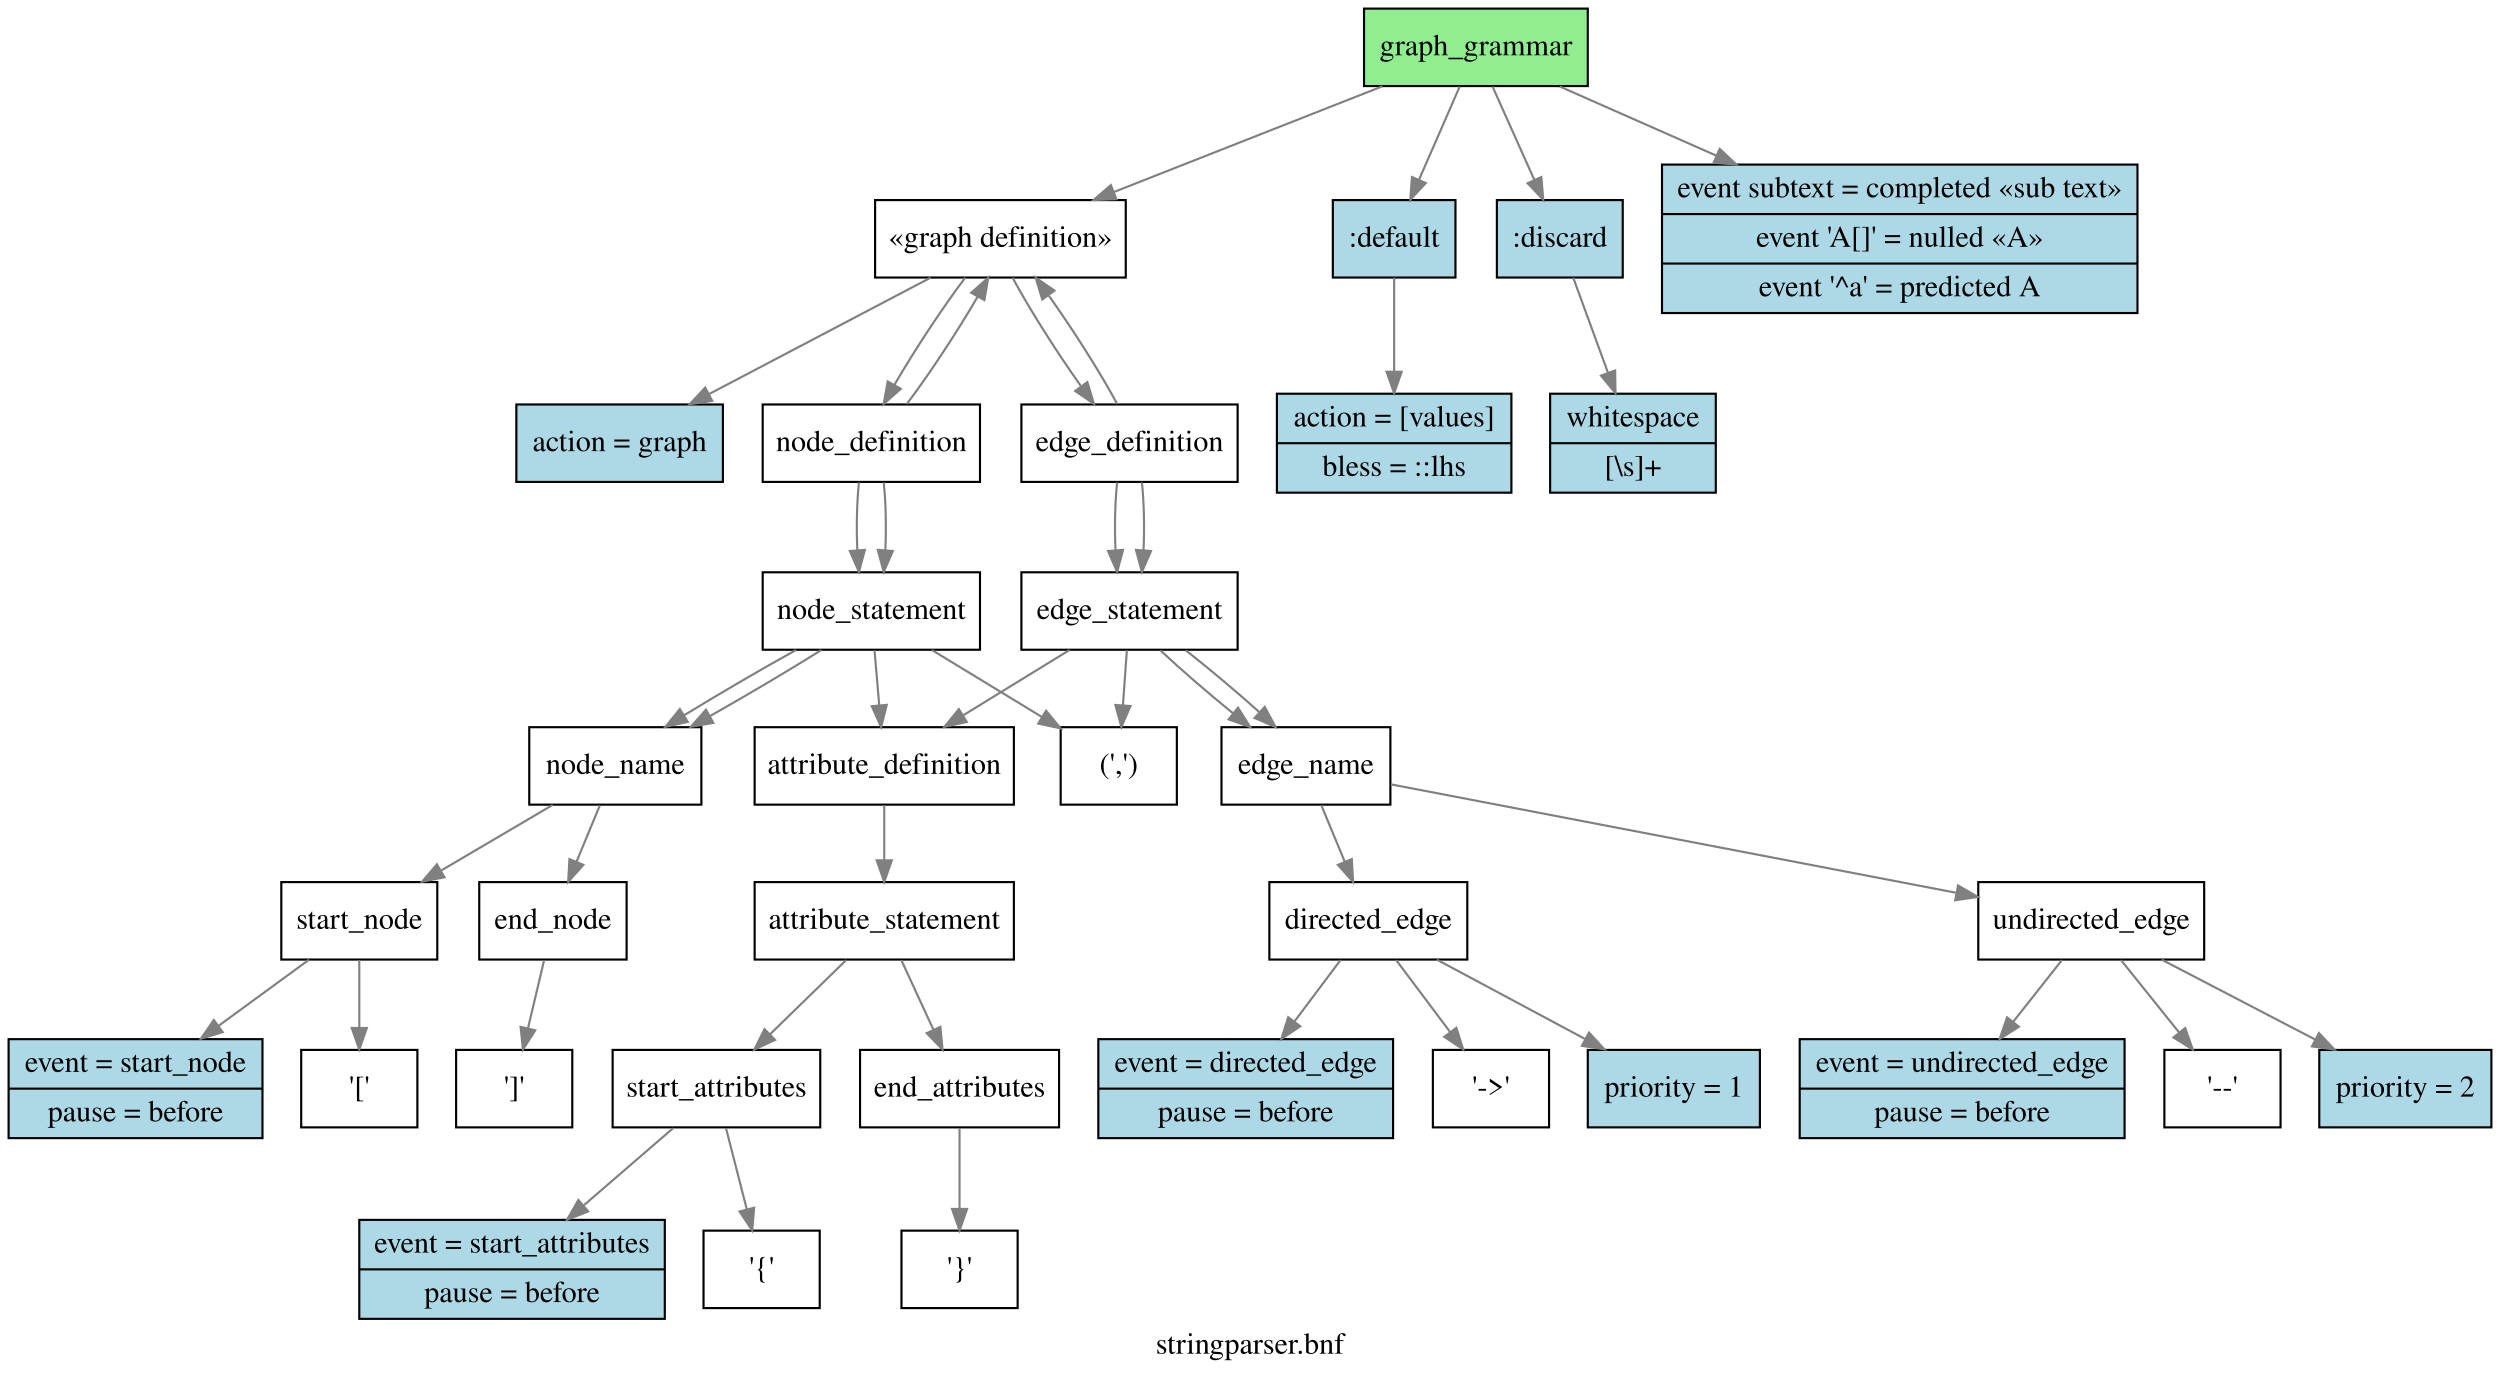
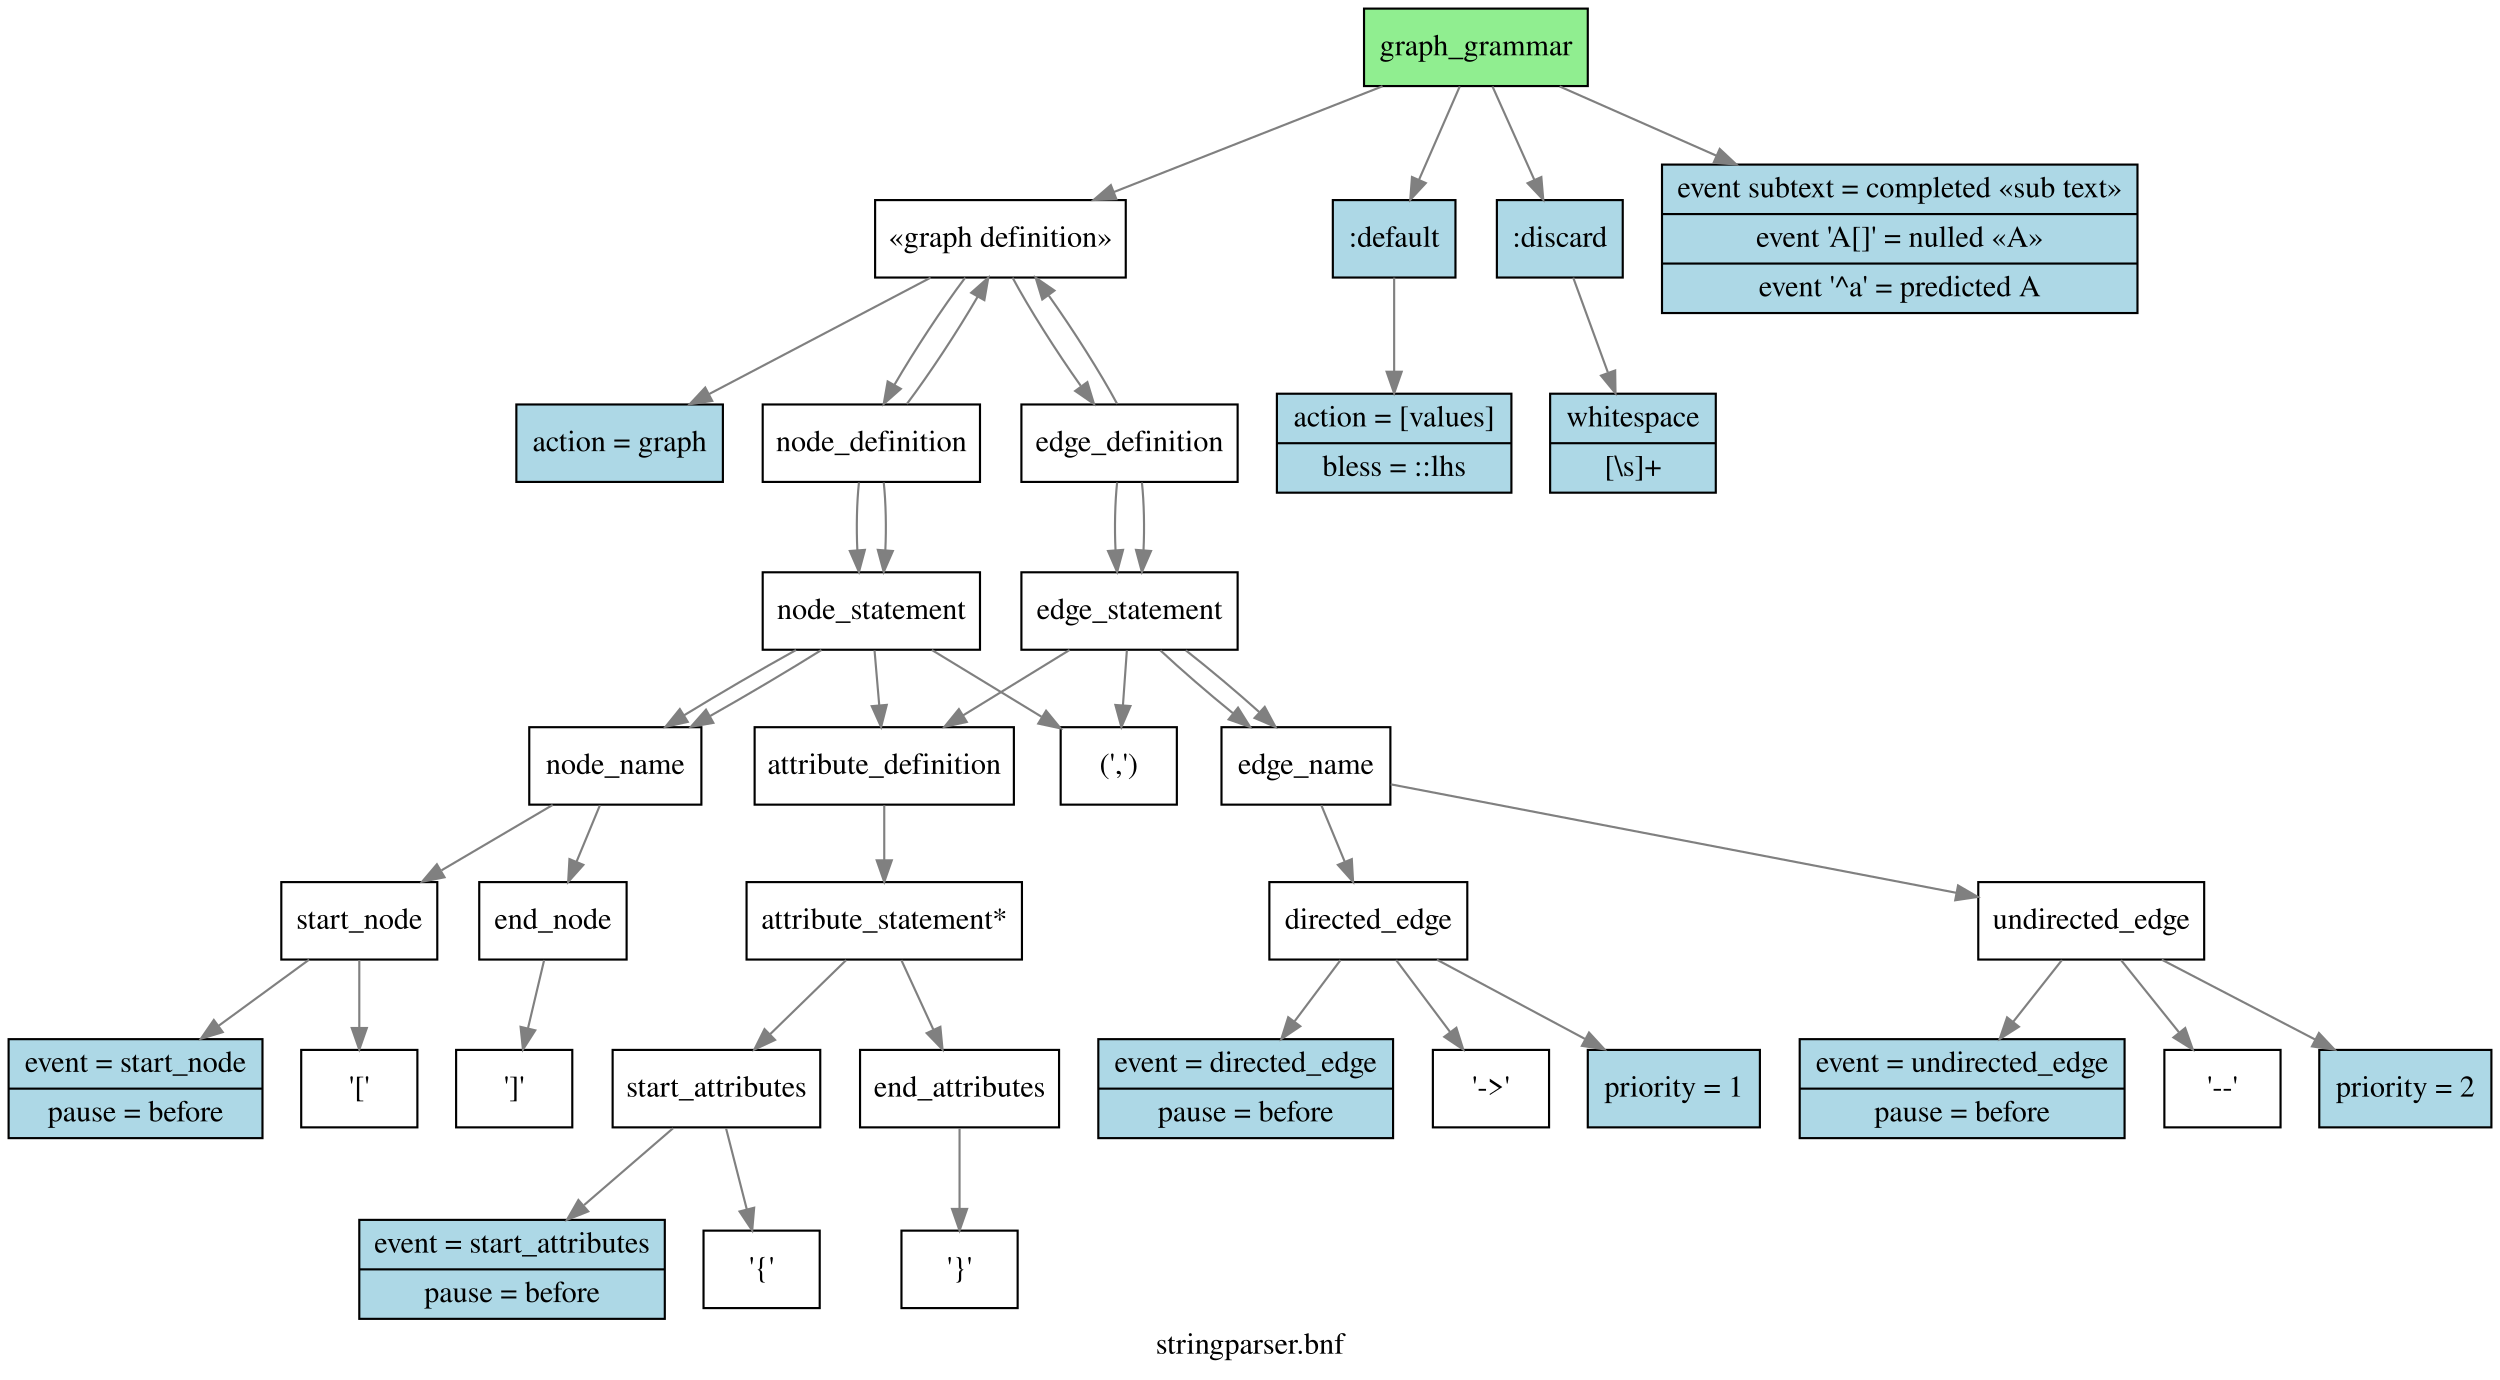
<svg xmlns="http://www.w3.org/2000/svg" width="1162pt" height="641pt" viewBox="0.00 0.00 1162.00 641.00">
  <g id="graph0" class="graph" transform="scale(1 1) rotate(0) translate(4 637)">
    <polygon fill="white" stroke="white" points="-4,5 -4,-637 1159,-637 1159,5 -4,5" />
    <text text-anchor="middle" x="577" y="-7.8" font-family="Times,serif" font-size="14.00">stringparser.bnf</text>
    <g id="node1" class="node">
      <polygon fill="lightgreen" stroke="black" points="734,-633 630,-633 630,-597 734,-597 734,-633" />
      <text text-anchor="middle" x="682" y="-611.3" font-family="Times,serif" font-size="14.00">graph_grammar</text>
    </g>
    <g id="node2" class="node">
      <polygon fill="none" stroke="black" points="519.25,-544 402.75,-544 402.75,-508 519.25,-508 519.25,-544" />
      <text text-anchor="middle" x="461" y="-522.3" font-family="Times,serif" font-size="14.00">«graph definition»</text>
    </g>
    <g id="edge1" class="edge">
      <path fill="none" stroke="grey" d="M638.601,-596.915C602.793,-582.819 551.854,-562.766 513.706,-547.748" />
      <polygon fill="grey" stroke="grey" points="514.887,-544.452 504.3,-544.046 512.322,-550.965 514.887,-544.452" />
    </g>
    <g id="node31" class="node">
      <polygon fill="lightblue" stroke="black" points="672.5,-544 615.5,-544 615.5,-508 672.5,-508 672.5,-544" />
      <text text-anchor="middle" x="644" y="-522.3" font-family="Times,serif" font-size="14.00">:default</text>
    </g>
    <g id="edge38" class="edge">
      <path fill="none" stroke="grey" d="M674.492,-596.812C669.08,-584.419 661.674,-567.463 655.516,-553.365" />
      <polygon fill="grey" stroke="grey" points="658.702,-551.916 651.492,-544.153 652.287,-554.718 658.702,-551.916" />
    </g>
    <g id="node33" class="node">
      <polygon fill="lightblue" stroke="black" points="750.25,-544 691.75,-544 691.75,-508 750.25,-508 750.25,-544" />
      <text text-anchor="middle" x="721" y="-522.3" font-family="Times,serif" font-size="14.00">:discard</text>
    </g>
    <g id="edge40" class="edge">
      <path fill="none" stroke="grey" d="M689.705,-596.812C695.26,-584.419 702.861,-567.463 709.181,-553.365" />
      <polygon fill="grey" stroke="grey" points="712.414,-554.71 713.311,-544.153 706.026,-551.846 712.414,-554.71" />
    </g>
    <g id="node35" class="node">
      <polygon fill="lightblue" stroke="black" points="768.5,-491.5 768.5,-560.5 989.5,-560.5 989.5,-491.5 768.5,-491.5" />
      <text text-anchor="middle" x="879" y="-545.3" font-family="Times,serif" font-size="14.00">event subtext = completed «sub text»</text>
      <polyline fill="none" stroke="black" points="768.5,-537.5 989.5,-537.5 " />
      <text text-anchor="middle" x="879" y="-522.3" font-family="Times,serif" font-size="14.00">event 'A[]' = nulled «A»</text>
      <polyline fill="none" stroke="black" points="768.5,-514.5 989.5,-514.5 " />
      <text text-anchor="middle" x="879" y="-499.3" font-family="Times,serif" font-size="14.00">event '^a' = predicted A</text>
    </g>
    <g id="edge42" class="edge">
      <path fill="none" stroke="grey" d="M720.921,-596.812C741.793,-587.594 768.383,-575.851 793.774,-564.638" />
      <polygon fill="grey" stroke="grey" points="795.328,-567.778 803.061,-560.536 792.5,-561.375 795.328,-567.778" />
    </g>
    <g id="node3" class="node">
      <polygon fill="lightblue" stroke="black" points="236,-413 236,-449 332,-449 332,-413 236,-413" />
      <text text-anchor="middle" x="284" y="-427.3" font-family="Times,serif" font-size="14.00">action = graph</text>
    </g>
    <g id="edge2" class="edge">
      <path fill="none" stroke="grey" d="M428.535,-507.942C399.559,-492.717 356.968,-470.339 325.521,-453.816" />
      <polygon fill="grey" stroke="grey" points="327.038,-450.66 316.558,-449.107 323.782,-456.856 327.038,-450.66" />
    </g>
    <g id="node4" class="node">
      <polygon fill="none" stroke="black" points="451.5,-449 350.5,-449 350.5,-413 451.5,-413 451.5,-449" />
      <text text-anchor="middle" x="401" y="-427.3" font-family="Times,serif" font-size="14.00">node_definition</text>
    </g>
    <g id="edge3" class="edge">
      <path fill="none" stroke="grey" d="M444.631,-507.942C434.099,-494.003 420.98,-474.067 411.713,-458.118" />
      <polygon fill="grey" stroke="grey" points="414.694,-456.277 406.752,-449.264 408.587,-459.699 414.694,-456.277" />
    </g>
    <g id="node20" class="node">
      <polygon fill="none" stroke="black" points="571.25,-449 470.75,-449 470.75,-413 571.25,-413 571.25,-449" />
      <text text-anchor="middle" x="521" y="-427.3" font-family="Times,serif" font-size="14.00">edge_definition</text>
    </g>
    <g id="edge22" class="edge">
      <path fill="none" stroke="grey" d="M466.641,-507.942C474.165,-493.873 486.936,-473.694 498.329,-457.672" />
      <polygon fill="grey" stroke="grey" points="501.399,-459.403 504.475,-449.264 495.748,-455.272 501.399,-459.403" />
    </g>
    <g id="node5" class="node">
      <polygon fill="none" stroke="black" points="451.5,-371 350.5,-371 350.5,-335 451.5,-335 451.5,-371" />
      <text text-anchor="middle" x="401" y="-349.3" font-family="Times,serif" font-size="14.00">node_statement</text>
    </g>
    <g id="edge4" class="edge">
      <path fill="none" stroke="grey" d="M395.239,-412.754C394.248,-403.426 394.002,-391.691 394.5,-381.165" />
      <polygon fill="grey" stroke="grey" points="397.991,-381.41 395.246,-371.177 391.011,-380.889 397.991,-381.41" />
    </g>
    <g id="edge20" class="edge">
      <path fill="none" stroke="grey" d="M406.761,-412.754C407.752,-403.426 407.998,-391.691 407.5,-381.165" />
      <polygon fill="grey" stroke="grey" points="410.989,-380.889 406.754,-371.177 404.009,-381.41 410.989,-380.889" />
    </g>
    <g id="edge21" class="edge">
      <path fill="none" stroke="grey" d="M417.525,-449.264C428.082,-463.263 441.195,-483.209 450.423,-499.118" />
      <polygon fill="grey" stroke="grey" points="447.423,-500.923 455.359,-507.942 453.532,-497.506 447.423,-500.923" />
    </g>
    <g id="node6" class="node">
      <polygon fill="none" stroke="black" points="322,-299 242,-299 242,-263 322,-263 322,-299" />
      <text text-anchor="middle" x="282" y="-277.3" font-family="Times,serif" font-size="14.00">node_name</text>
    </g>
    <g id="edge5" class="edge">
      <path fill="none" stroke="grey" d="M365.992,-334.876C349.475,-325.724 329.975,-314.342 313.874,-304.485" />
      <polygon fill="grey" stroke="grey" points="315.664,-301.477 305.319,-299.19 311.98,-307.429 315.664,-301.477" />
    </g>
    <g id="edge11" class="edge">
      <path fill="none" stroke="grey" d="M377.786,-334.876C363.05,-325.639 343.631,-314.131 326.092,-304.212" />
      <polygon fill="grey" stroke="grey" points="327.562,-301.023 317.127,-299.19 324.141,-307.13 327.562,-301.023" />
    </g>
    <g id="node12" class="node">
      <polygon fill="none" stroke="black" points="467.25,-299 346.75,-299 346.75,-263 467.25,-263 467.25,-299" />
      <text text-anchor="middle" x="407" y="-277.3" font-family="Times,serif" font-size="14.00">attribute_definition</text>
    </g>
    <g id="edge12" class="edge">
      <path fill="none" stroke="grey" d="M402.483,-334.697C403.144,-326.983 403.939,-317.712 404.676,-309.112" />
      <polygon fill="grey" stroke="grey" points="408.167,-309.367 405.534,-299.104 401.193,-308.769 408.167,-309.367" />
    </g>
    <g id="node19" class="node">
      <polygon fill="none" stroke="black" points="543,-299 489,-299 489,-263 543,-263 543,-299" />
      <text text-anchor="middle" x="516" y="-277.3" font-family="Times,serif" font-size="14.00">(',')</text>
    </g>
    <g id="edge19" class="edge">
      <path fill="none" stroke="grey" d="M429.132,-334.876C444.505,-325.519 463.706,-313.831 480.144,-303.825" />
      <polygon fill="grey" stroke="grey" points="482.228,-306.654 488.95,-298.465 478.588,-300.675 482.228,-306.654" />
    </g>
    <g id="node7" class="node">
      <polygon fill="none" stroke="black" points="199.25,-227 126.75,-227 126.75,-191 199.25,-191 199.25,-227" />
      <text text-anchor="middle" x="163" y="-205.3" font-family="Times,serif" font-size="14.00">start_node</text>
    </g>
    <g id="edge6" class="edge">
      <path fill="none" stroke="grey" d="M252.889,-262.876C237.33,-253.724 217.981,-242.342 201.224,-232.485" />
      <polygon fill="grey" stroke="grey" points="202.617,-229.243 192.223,-227.19 199.067,-235.277 202.617,-229.243" />
    </g>
    <g id="node10" class="node">
      <polygon fill="none" stroke="black" points="287.25,-227 218.75,-227 218.75,-191 287.25,-191 287.25,-227" />
      <text text-anchor="middle" x="253" y="-205.3" font-family="Times,serif" font-size="14.00">end_node</text>
    </g>
    <g id="edge9" class="edge">
      <path fill="none" stroke="grey" d="M274.831,-262.697C271.565,-254.813 267.626,-245.304 263.998,-236.546" />
      <polygon fill="grey" stroke="grey" points="267.147,-235.003 260.086,-227.104 260.68,-237.683 267.147,-235.003" />
    </g>
    <g id="node8" class="node">
      <polygon fill="lightblue" stroke="black" points="0,-108 0,-154 118,-154 118,-108 0,-108" />
      <text text-anchor="middle" x="59" y="-138.8" font-family="Times,serif" font-size="14.00">event = start_node</text>
      <polyline fill="none" stroke="black" points="0,-131 118,-131 " />
      <text text-anchor="middle" x="59" y="-115.8" font-family="Times,serif" font-size="14.00">pause = before</text>
    </g>
    <g id="edge7" class="edge">
      <path fill="none" stroke="grey" d="M139.66,-190.944C127.245,-181.871 111.659,-170.482 97.507,-160.139" />
      <polygon fill="grey" stroke="grey" points="99.513,-157.271 89.374,-154.196 95.383,-162.922 99.513,-157.271" />
    </g>
    <g id="node9" class="node">
      <polygon fill="none" stroke="black" points="190,-149 136,-149 136,-113 190,-113 190,-149" />
      <text text-anchor="middle" x="163" y="-127.3" font-family="Times,serif" font-size="14.00">'['</text>
    </g>
    <g id="edge8" class="edge">
      <path fill="none" stroke="grey" d="M163,-190.754C163,-181.523 163,-169.935 163,-159.495" />
      <polygon fill="grey" stroke="grey" points="166.5,-159.177 163,-149.177 159.5,-159.177 166.5,-159.177" />
    </g>
    <g id="node11" class="node">
      <polygon fill="none" stroke="black" points="262,-149 208,-149 208,-113 262,-113 262,-149" />
      <text text-anchor="middle" x="235" y="-127.3" font-family="Times,serif" font-size="14.00">']'</text>
    </g>
    <g id="edge10" class="edge">
      <path fill="none" stroke="grey" d="M248.916,-190.754C246.706,-181.426 243.927,-169.691 241.434,-159.165" />
      <polygon fill="grey" stroke="grey" points="244.779,-158.101 239.068,-149.177 237.967,-159.715 244.779,-158.101" />
    </g>
    <g id="node13" class="node">
-       <polygon fill="none" stroke="black" points="467.25,-227 346.75,-227 346.75,-191 467.25,-191 467.25,-227" />
-       <text text-anchor="middle" x="407" y="-205.3" font-family="Times,serif" font-size="14.00">attribute_statement</text>
+       <polygon fill="none" stroke="black" points="471,-227 343,-227 343,-191 471,-191 471,-227" />
+       <text text-anchor="middle" x="407" y="-205.3" font-family="Times,serif" font-size="14.00">attribute_statement*</text>
    </g>
    <g id="edge13" class="edge">
      <path fill="none" stroke="grey" d="M407,-262.697C407,-254.983 407,-245.712 407,-237.112" />
      <polygon fill="grey" stroke="grey" points="410.5,-237.104 407,-227.104 403.5,-237.104 410.5,-237.104" />
    </g>
    <g id="node14" class="node">
      <polygon fill="none" stroke="black" points="377.25,-149 280.75,-149 280.75,-113 377.25,-113 377.25,-149" />
      <text text-anchor="middle" x="329" y="-127.3" font-family="Times,serif" font-size="14.00">start_attributes</text>
    </g>
    <g id="edge14" class="edge">
      <path fill="none" stroke="grey" d="M389.301,-190.754C378.829,-180.551 365.402,-167.469 353.878,-156.24" />
      <polygon fill="grey" stroke="grey" points="356.234,-153.649 346.629,-149.177 351.349,-158.663 356.234,-153.649" />
    </g>
    <g id="node17" class="node">
      <polygon fill="none" stroke="black" points="488.25,-149 395.75,-149 395.75,-113 488.25,-113 488.25,-149" />
      <text text-anchor="middle" x="442" y="-127.3" font-family="Times,serif" font-size="14.00">end_attributes</text>
    </g>
    <g id="edge17" class="edge">
      <path fill="none" stroke="grey" d="M414.942,-190.754C419.328,-181.232 424.868,-169.201 429.792,-158.509" />
      <polygon fill="grey" stroke="grey" points="433.085,-159.724 434.089,-149.177 426.727,-156.796 433.085,-159.724" />
    </g>
    <g id="node15" class="node">
      <polygon fill="lightblue" stroke="black" points="163,-24 163,-70 305,-70 305,-24 163,-24" />
      <text text-anchor="middle" x="234" y="-54.8" font-family="Times,serif" font-size="14.00">event = start_attributes</text>
      <polyline fill="none" stroke="black" points="163,-47 305,-47 " />
      <text text-anchor="middle" x="234" y="-31.8" font-family="Times,serif" font-size="14.00">pause = before</text>
    </g>
    <g id="edge15" class="edge">
      <path fill="none" stroke="grey" d="M308.853,-112.61C296.833,-102.235 281.268,-88.8 267.448,-76.871" />
      <polygon fill="grey" stroke="grey" points="269.409,-73.94 259.552,-70.055 264.835,-79.239 269.409,-73.94" />
    </g>
    <g id="node16" class="node">
      <polygon fill="none" stroke="black" points="377,-65 323,-65 323,-29 377,-29 377,-65" />
      <text text-anchor="middle" x="350" y="-43.3" font-family="Times,serif" font-size="14.00">'{'</text>
    </g>
    <g id="edge16" class="edge">
      <path fill="none" stroke="grey" d="M333.454,-112.61C336.257,-101.665 339.932,-87.314 343.106,-74.919" />
      <polygon fill="grey" stroke="grey" points="346.534,-75.64 345.625,-65.084 339.753,-73.903 346.534,-75.64" />
    </g>
    <g id="node18" class="node">
      <polygon fill="none" stroke="black" points="469,-65 415,-65 415,-29 469,-29 469,-65" />
      <text text-anchor="middle" x="442" y="-43.3" font-family="Times,serif" font-size="14.00">'}'</text>
    </g>
    <g id="edge18" class="edge">
      <path fill="none" stroke="grey" d="M442,-112.61C442,-101.774 442,-87.601 442,-75.291" />
      <polygon fill="grey" stroke="grey" points="445.5,-75.084 442,-65.084 438.5,-75.084 445.5,-75.084" />
    </g>
    <g id="node21" class="node">
      <polygon fill="none" stroke="black" points="571.25,-371 470.75,-371 470.75,-335 571.25,-335 571.25,-371" />
      <text text-anchor="middle" x="521" y="-349.3" font-family="Times,serif" font-size="14.00">edge_statement</text>
    </g>
    <g id="edge23" class="edge">
      <path fill="none" stroke="grey" d="M515.239,-412.754C514.248,-403.426 514.002,-391.691 514.5,-381.165" />
      <polygon fill="grey" stroke="grey" points="517.991,-381.41 515.246,-371.177 511.011,-380.889 517.991,-381.41" />
    </g>
    <g id="edge36" class="edge">
      <path fill="none" stroke="grey" d="M526.761,-412.754C527.752,-403.426 527.998,-391.691 527.5,-381.165" />
      <polygon fill="grey" stroke="grey" points="530.989,-380.889 526.754,-371.177 524.009,-381.41 530.989,-380.889" />
    </g>
    <g id="edge37" class="edge">
      <path fill="none" stroke="grey" d="M515.248,-449.264C507.673,-463.394 494.883,-483.582 483.504,-499.562" />
      <polygon fill="grey" stroke="grey" points="480.452,-497.806 477.369,-507.942 486.1,-501.941 480.452,-497.806" />
    </g>
    <g id="node22" class="node">
      <polygon fill="none" stroke="black" points="642.25,-299 563.75,-299 563.75,-263 642.25,-263 642.25,-299" />
      <text text-anchor="middle" x="603" y="-277.3" font-family="Times,serif" font-size="14.00">edge_name</text>
    </g>
    <g id="edge24" class="edge">
      <path fill="none" stroke="grey" d="M535.354,-334.697C544.772,-325.881 557.314,-315.032 569.088,-305.474" />
      <polygon fill="grey" stroke="grey" points="571.436,-308.078 577.068,-299.104 567.069,-302.607 571.436,-308.078" />
    </g>
    <g id="edge33" class="edge">
      <path fill="none" stroke="grey" d="M547.185,-334.697C558.206,-326.05 570.802,-315.449 581.3,-306.027" />
      <polygon fill="grey" stroke="grey" points="583.848,-308.44 588.859,-299.104 579.12,-303.277 583.848,-308.44" />
    </g>
    <g id="edge34" class="edge">
      <path fill="none" stroke="grey" d="M493.112,-334.876C478.207,-325.724 459.671,-314.342 443.618,-304.485" />
      <polygon fill="grey" stroke="grey" points="445.348,-301.44 434.995,-299.19 441.685,-307.405 445.348,-301.44" />
    </g>
    <g id="edge35" class="edge">
      <path fill="none" stroke="grey" d="M519.764,-334.697C519.213,-326.983 518.551,-317.712 517.937,-309.112" />
      <polygon fill="grey" stroke="grey" points="521.425,-308.83 517.222,-299.104 514.443,-309.328 521.425,-308.83" />
    </g>
    <g id="node23" class="node">
      <polygon fill="none" stroke="black" points="678,-227 586,-227 586,-191 678,-191 678,-227" />
      <text text-anchor="middle" x="632" y="-205.3" font-family="Times,serif" font-size="14.00">directed_edge</text>
    </g>
    <g id="edge25" class="edge">
      <path fill="none" stroke="grey" d="M610.169,-262.697C613.435,-254.813 617.374,-245.304 621.002,-236.546" />
      <polygon fill="grey" stroke="grey" points="624.32,-237.683 624.914,-227.104 617.853,-235.003 624.32,-237.683" />
    </g>
    <g id="node27" class="node">
      <polygon fill="none" stroke="black" points="1020.5,-227 915.5,-227 915.5,-191 1020.5,-191 1020.5,-227" />
      <text text-anchor="middle" x="968" y="-205.3" font-family="Times,serif" font-size="14.00">undirected_edge</text>
    </g>
    <g id="edge29" class="edge">
      <path fill="none" stroke="grey" d="M642.408,-272.442C705.566,-260.33 829.994,-236.467 905.411,-222.003" />
      <polygon fill="grey" stroke="grey" points="906.101,-225.435 915.262,-220.114 904.782,-218.56 906.101,-225.435" />
    </g>
    <g id="node24" class="node">
      <polygon fill="lightblue" stroke="black" points="734,-113 734,-149 814,-149 814,-113 734,-113" />
      <text text-anchor="middle" x="774" y="-127.3" font-family="Times,serif" font-size="14.00">priority = 1</text>
    </g>
    <g id="edge26" class="edge">
      <path fill="none" stroke="grey" d="M663.868,-190.944C684.187,-180.069 710.726,-165.865 732.661,-154.125" />
      <polygon fill="grey" stroke="grey" points="734.582,-157.067 741.747,-149.262 731.279,-150.895 734.582,-157.067" />
    </g>
    <g id="node25" class="node">
      <polygon fill="lightblue" stroke="black" points="506.5,-108 506.5,-154 643.5,-154 643.5,-108 506.5,-108" />
      <text text-anchor="middle" x="575" y="-138.8" font-family="Times,serif" font-size="14.00">event = directed_edge</text>
      <polyline fill="none" stroke="black" points="506.5,-131 643.5,-131 " />
      <text text-anchor="middle" x="575" y="-115.8" font-family="Times,serif" font-size="14.00">pause = before</text>
    </g>
    <g id="edge27" class="edge">
      <path fill="none" stroke="grey" d="M619.066,-190.754C612.765,-182.354 605.001,-172.001 597.754,-162.339" />
      <polygon fill="grey" stroke="grey" points="600.368,-159.991 591.568,-154.091 594.768,-164.191 600.368,-159.991" />
    </g>
    <g id="node26" class="node">
      <polygon fill="none" stroke="black" points="716,-149 662,-149 662,-113 716,-113 716,-149" />
      <text text-anchor="middle" x="689" y="-127.3" font-family="Times,serif" font-size="14.00">'-&gt;'</text>
    </g>
    <g id="edge28" class="edge">
      <path fill="none" stroke="grey" d="M644.934,-190.754C652.368,-180.843 661.839,-168.214 670.095,-157.207" />
      <polygon fill="grey" stroke="grey" points="672.917,-159.277 676.117,-149.177 667.317,-155.077 672.917,-159.277" />
    </g>
    <g id="node28" class="node">
      <polygon fill="lightblue" stroke="black" points="1074,-113 1074,-149 1154,-149 1154,-113 1074,-113" />
      <text text-anchor="middle" x="1114" y="-127.3" font-family="Times,serif" font-size="14.00">priority = 2</text>
    </g>
    <g id="edge30" class="edge">
      <path fill="none" stroke="grey" d="M1000.77,-190.944C1021.82,-179.982 1049.38,-165.637 1072.04,-153.844" />
      <polygon fill="grey" stroke="grey" points="1073.84,-156.852 1081.09,-149.13 1070.61,-150.643 1073.84,-156.852" />
    </g>
    <g id="node29" class="node">
      <polygon fill="lightblue" stroke="black" points="832.5,-108 832.5,-154 983.5,-154 983.5,-108 832.5,-108" />
      <text text-anchor="middle" x="908" y="-138.8" font-family="Times,serif" font-size="14.00">event = undirected_edge</text>
      <polyline fill="none" stroke="black" points="832.5,-131 983.5,-131 " />
      <text text-anchor="middle" x="908" y="-115.8" font-family="Times,serif" font-size="14.00">pause = before</text>
    </g>
    <g id="edge31" class="edge">
      <path fill="none" stroke="grey" d="M954.385,-190.754C947.686,-182.269 939.415,-171.792 931.72,-162.046" />
      <polygon fill="grey" stroke="grey" points="934.384,-159.771 925.44,-154.091 928.89,-164.108 934.384,-159.771" />
    </g>
    <g id="node30" class="node">
      <polygon fill="none" stroke="black" points="1056,-149 1002,-149 1002,-113 1056,-113 1056,-149" />
      <text text-anchor="middle" x="1029" y="-127.3" font-family="Times,serif" font-size="14.00">'--'</text>
    </g>
    <g id="edge32" class="edge">
      <path fill="none" stroke="grey" d="M981.842,-190.754C989.797,-180.843 999.933,-168.214 1008.77,-157.207" />
      <polygon fill="grey" stroke="grey" points="1011.68,-159.167 1015.21,-149.177 1006.22,-154.785 1011.68,-159.167" />
    </g>
    <g id="node32" class="node">
      <polygon fill="lightblue" stroke="black" points="589.5,-408 589.5,-454 698.5,-454 698.5,-408 589.5,-408" />
      <text text-anchor="middle" x="644" y="-438.8" font-family="Times,serif" font-size="14.00">action = [values]</text>
      <polyline fill="none" stroke="black" points="589.5,-431 698.5,-431 " />
      <text text-anchor="middle" x="644" y="-415.8" font-family="Times,serif" font-size="14.00">bless = ::lhs</text>
    </g>
    <g id="edge39" class="edge">
      <path fill="none" stroke="grey" d="M644,-507.942C644,-495.79 644,-479.08 644,-464.427" />
      <polygon fill="grey" stroke="grey" points="647.5,-464.217 644,-454.217 640.5,-464.217 647.5,-464.217" />
    </g>
    <g id="node34" class="node">
      <polygon fill="lightblue" stroke="black" points="716.5,-408 716.5,-454 793.5,-454 793.5,-408 716.5,-408" />
      <text text-anchor="middle" x="755" y="-438.8" font-family="Times,serif" font-size="14.00">whitespace</text>
      <polyline fill="none" stroke="black" points="716.5,-431 793.5,-431 " />
      <text text-anchor="middle" x="755" y="-415.8" font-family="Times,serif" font-size="14.00">[\s]+</text>
    </g>
    <g id="edge41" class="edge">
      <path fill="none" stroke="grey" d="M727.236,-507.942C731.722,-495.672 737.907,-478.755 743.301,-464.001" />
      <polygon fill="grey" stroke="grey" points="746.731,-464.811 746.878,-454.217 740.157,-462.407 746.731,-464.811" />
    </g>
  </g>
</svg>
